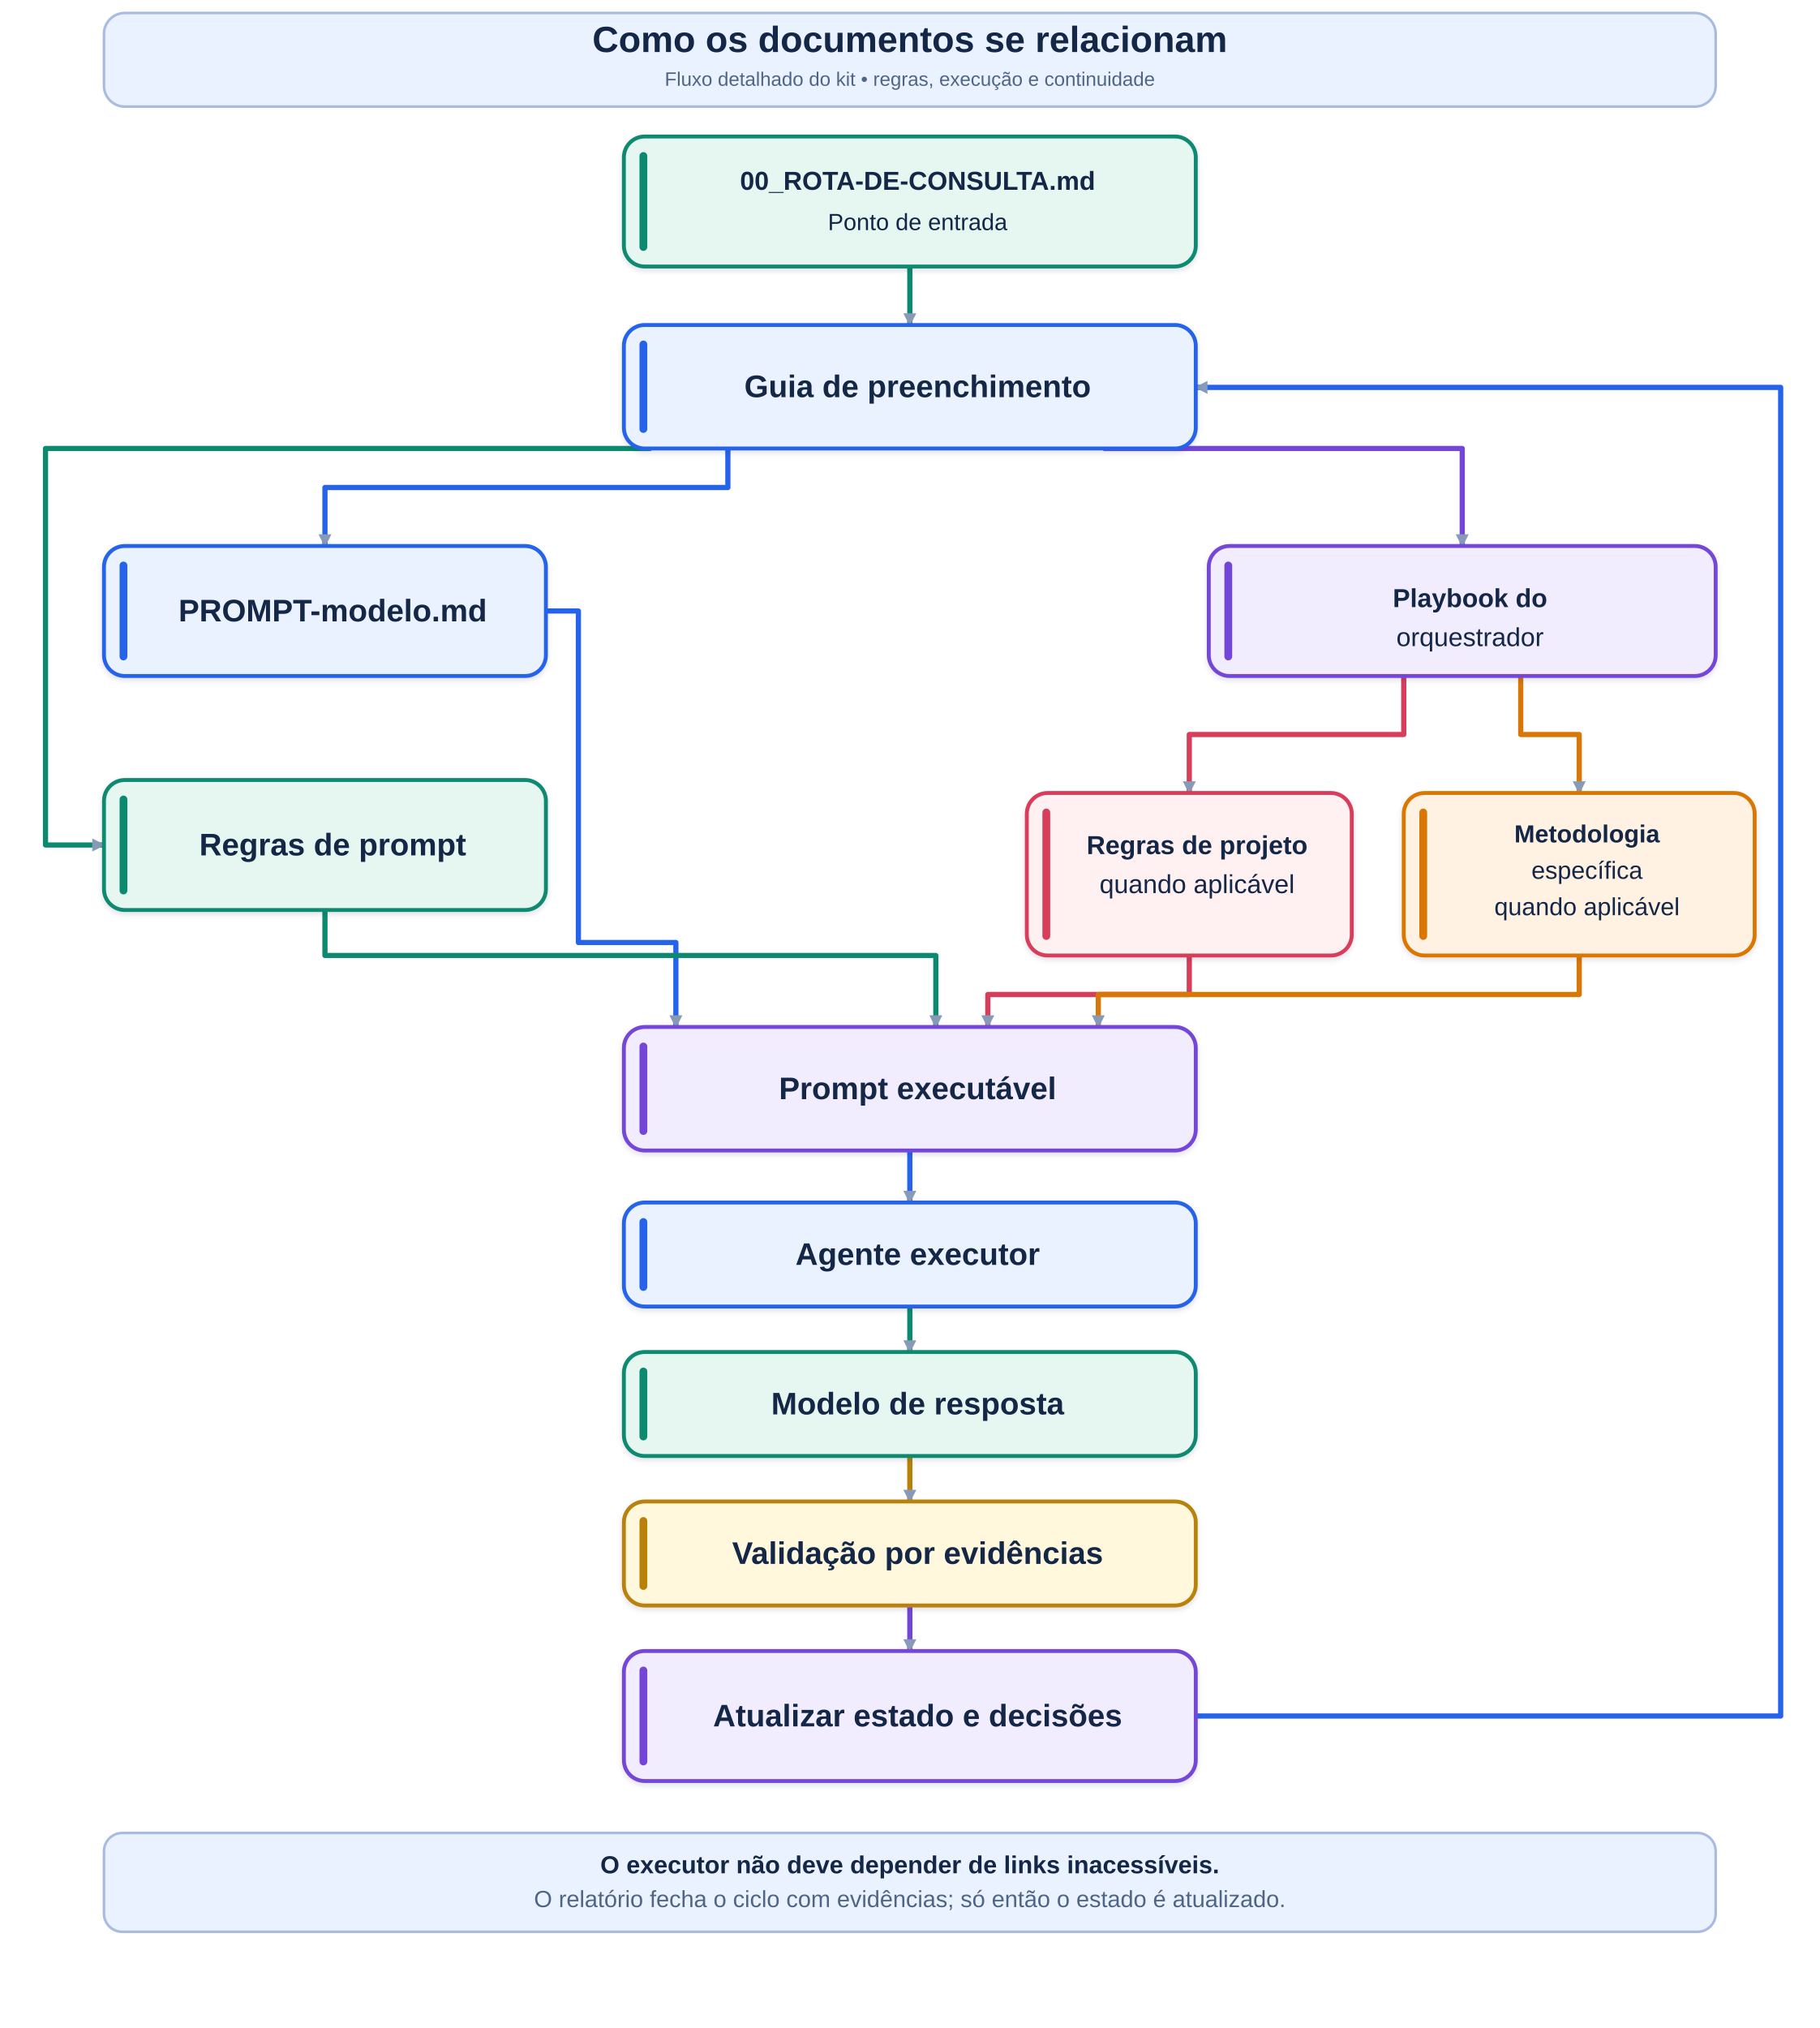
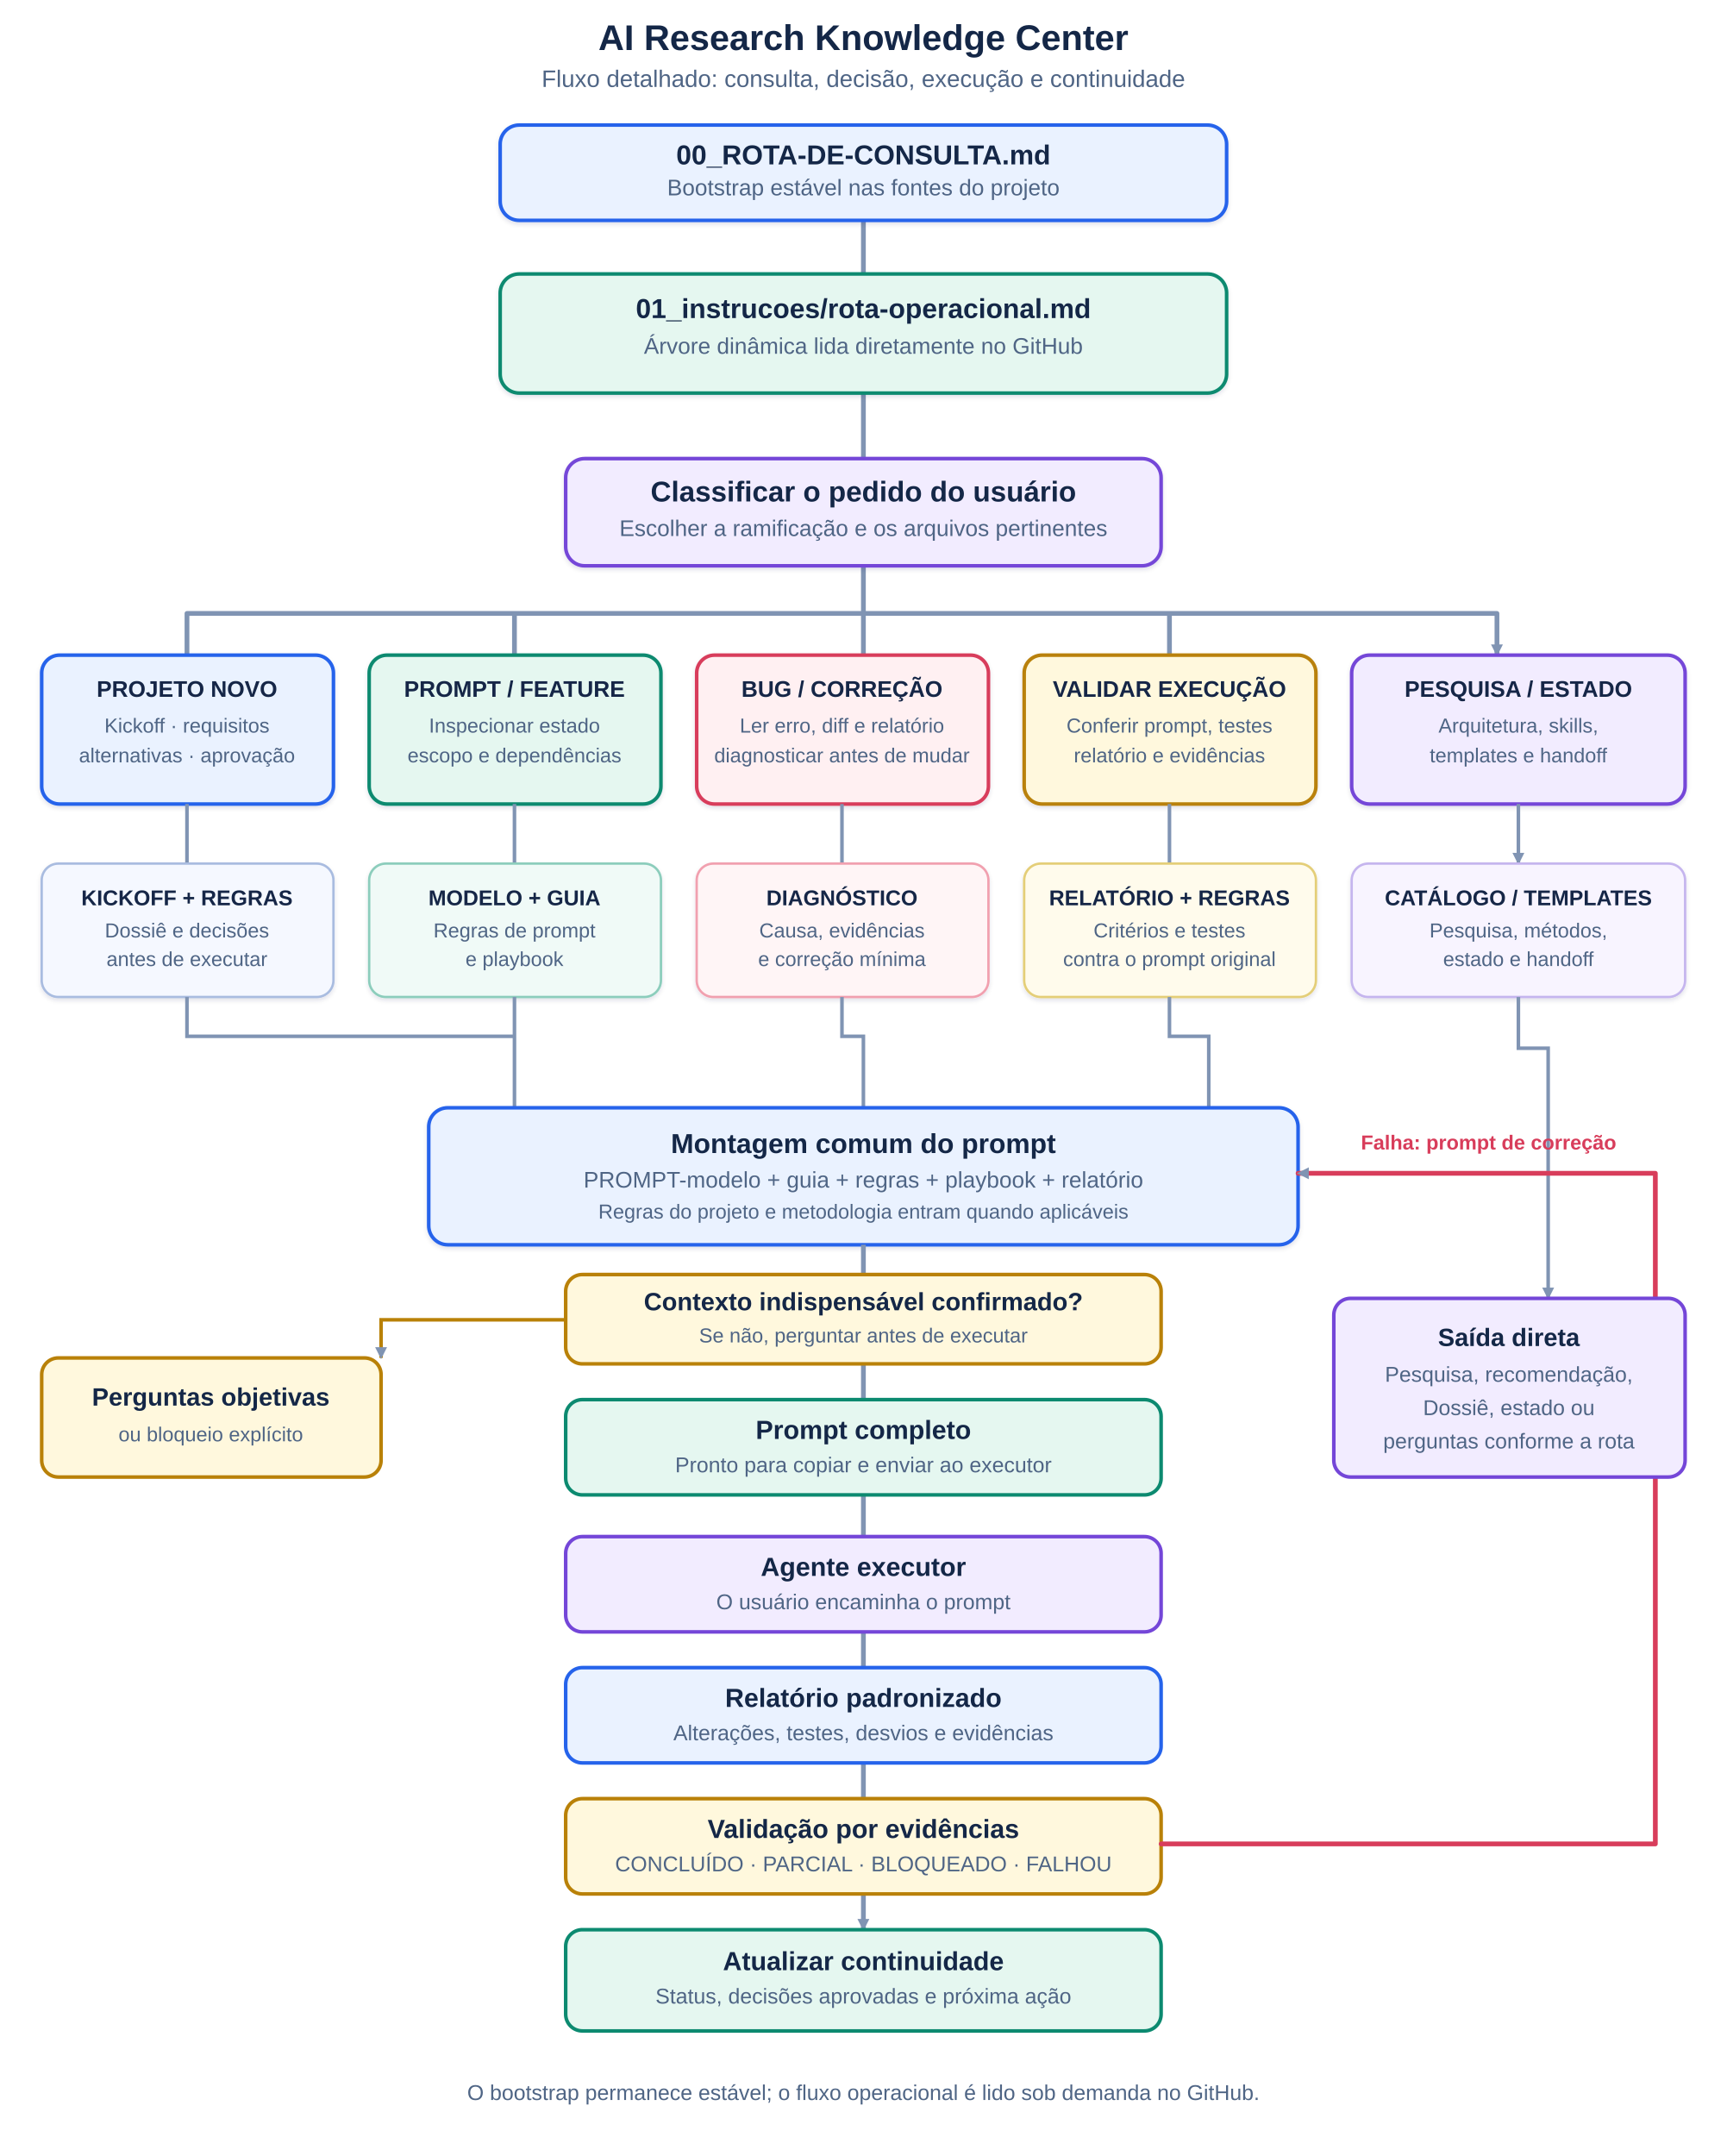
- <svg xmlns="http://www.w3.org/2000/svg" width="1400" height="1560" viewBox="0 0 1400 1560">
+ <svg xmlns="http://www.w3.org/2000/svg" width="1450" height="1810" viewBox="0 0 1450 1810">
  <defs>
-     <marker id="arr" markerWidth="12" markerHeight="12" refX="10" refY="6" orient="auto" markerUnits="userSpaceOnUse">
-       <path d="M1 1 L11 6 L1 11 Z" fill="#879BB8" />
+     <marker id="arrow" markerWidth="12" markerHeight="12" refX="10" refY="6" orient="auto" markerUnits="userSpaceOnUse">
+       <path d="M1,1 L11,6 L1,11 Z" fill="#8094B3" />
    </marker>
-     <filter id="sh" x="-15%" y="-15%" width="130%" height="140%">
+     <filter id="shadow" x="-15%" y="-15%" width="130%" height="140%">
      <feDropShadow dx="0" dy="2" stdDeviation="2" flood-color="#142747" flood-opacity=".12" />
    </filter>
  </defs>
-   <rect x="80" y="10" width="1240" height="72" rx="16" fill="#EAF2FF" stroke="#A9BCE0" stroke-width="2" />
-   <text x="700" y="40" text-anchor="middle" font-family="Arial,sans-serif" font-size="28" font-weight="700" fill="#142747">Como os documentos se relacionam</text>
-   <text x="700" y="66" text-anchor="middle" font-family="Arial,sans-serif" font-size="15" fill="#4F6585">Fluxo detalhado do kit • regras, execução e continuidade</text>
-   <path d="M700 205 V250" fill="none" stroke="#0C8A70" stroke-width="4" stroke-linecap="round" stroke-linejoin="round" marker-end="url(#arr)" />
-   <path d="M560 345 V375 H250 V420" fill="none" stroke="#2563EB" stroke-width="4" stroke-linecap="round" stroke-linejoin="round" marker-end="url(#arr)" />
-   <path d="M500 345 H35 V650 H80" fill="none" stroke="#0C8A70" stroke-width="4" stroke-linecap="round" stroke-linejoin="round" marker-end="url(#arr)" />
-   <path d="M850 345 H1125 V420" fill="none" stroke="#7446D8" stroke-width="4" stroke-linecap="round" stroke-linejoin="round" marker-end="url(#arr)" />
-   <path d="M420 470 H445 V725 H520 V790" fill="none" stroke="#2563EB" stroke-width="4" stroke-linecap="round" stroke-linejoin="round" marker-end="url(#arr)" />
-   <path d="M250 700 V735 H720 V790" fill="none" stroke="#0C8A70" stroke-width="4" stroke-linecap="round" stroke-linejoin="round" marker-end="url(#arr)" />
-   <path d="M1080 520 V565 H915 V610" fill="none" stroke="#D83D5B" stroke-width="4" stroke-linecap="round" stroke-linejoin="round" marker-end="url(#arr)" />
-   <path d="M1170 520 V565 H1215 V610" fill="none" stroke="#D97706" stroke-width="4" stroke-linecap="round" stroke-linejoin="round" marker-end="url(#arr)" />
-   <path d="M915 735 V765 H760 V790" fill="none" stroke="#D83D5B" stroke-width="4" stroke-linecap="round" stroke-linejoin="round" marker-end="url(#arr)" />
-   <path d="M1215 735 V765 H845 V790" fill="none" stroke="#D97706" stroke-width="4" stroke-linecap="round" stroke-linejoin="round" marker-end="url(#arr)" />
-   <path d="M700 885 V925" fill="none" stroke="#2563EB" stroke-width="4" stroke-linecap="round" stroke-linejoin="round" marker-end="url(#arr)" />
-   <path d="M700 1005 V1040" fill="none" stroke="#0C8A70" stroke-width="4" stroke-linecap="round" stroke-linejoin="round" marker-end="url(#arr)" />
-   <path d="M700 1120 V1155" fill="none" stroke="#B98108" stroke-width="4" stroke-linecap="round" stroke-linejoin="round" marker-end="url(#arr)" />
-   <path d="M700 1235 V1270" fill="none" stroke="#7446D8" stroke-width="4" stroke-linecap="round" stroke-linejoin="round" marker-end="url(#arr)" />
-   <path d="M920 1320 H1370 V298 H920" fill="none" stroke="#2563EB" stroke-width="4" stroke-linecap="round" stroke-linejoin="round" marker-end="url(#arr)" />
-   <rect x="480" y="105" width="440" height="100" rx="16" fill="#E5F7F0" stroke="#0C8A70" stroke-width="3" filter="url(#sh)" />
-   <rect x="492" y="117" width="6" height="76" rx="3" fill="#0C8A70" />
-   <text x="706" y="146" text-anchor="middle" font-family="Arial,sans-serif" font-size="20" font-weight="700" fill="#142747">00_ROTA-DE-CONSULTA.md</text>
-   <text x="706" y="177" text-anchor="middle" font-family="Arial,sans-serif" font-size="18" fill="#142747">Ponto de entrada</text>
-   <rect x="480" y="250" width="440" height="95" rx="16" fill="#EAF2FF" stroke="#2563EB" stroke-width="3" filter="url(#sh)" />
-   <rect x="492" y="262" width="6" height="71" rx="3" fill="#2563EB" />
-   <text x="706" y="305.5" text-anchor="middle" font-family="Arial,sans-serif" font-size="24" font-weight="700" fill="#142747">Guia de preenchimento</text>
-   <rect x="80" y="420" width="340" height="100" rx="16" fill="#EAF2FF" stroke="#2563EB" stroke-width="3" filter="url(#sh)" />
-   <rect x="92" y="432" width="6" height="76" rx="3" fill="#2563EB" />
-   <text x="256" y="478" text-anchor="middle" font-family="Arial,sans-serif" font-size="24" font-weight="700" fill="#142747">PROMPT-modelo.md</text>
-   <rect x="80" y="600" width="340" height="100" rx="16" fill="#E5F7F0" stroke="#0C8A70" stroke-width="3" filter="url(#sh)" />
-   <rect x="92" y="612" width="6" height="76" rx="3" fill="#0C8A70" />
-   <text x="256" y="658" text-anchor="middle" font-family="Arial,sans-serif" font-size="24" font-weight="700" fill="#142747">Regras de prompt</text>
-   <rect x="930" y="420" width="390" height="100" rx="16" fill="#F2ECFF" stroke="#7446D8" stroke-width="3" filter="url(#sh)" />
-   <rect x="942" y="432" width="6" height="76" rx="3" fill="#7446D8" />
-   <text x="1131" y="467" text-anchor="middle" font-family="Arial,sans-serif" font-size="20" font-weight="700" fill="#142747">Playbook do</text>
-   <text x="1131" y="497" text-anchor="middle" font-family="Arial,sans-serif" font-size="20" fill="#142747">orquestrador</text>
-   <rect x="790" y="610" width="250" height="125" rx="16" fill="#FFF0F2" stroke="#D83D5B" stroke-width="3" filter="url(#sh)" />
-   <rect x="802" y="622" width="6" height="101" rx="3" fill="#D83D5B" />
-   <text x="921" y="657" text-anchor="middle" font-family="Arial,sans-serif" font-size="20" font-weight="700" fill="#142747">Regras de projeto</text>
-   <text x="921" y="687" text-anchor="middle" font-family="Arial,sans-serif" font-size="20" fill="#142747">quando aplicável</text>
-   <rect x="1080" y="610" width="270" height="125" rx="16" fill="#FFF2E3" stroke="#D97706" stroke-width="3" filter="url(#sh)" />
-   <rect x="1092" y="622" width="6" height="101" rx="3" fill="#D97706" />
-   <text x="1221" y="648" text-anchor="middle" font-family="Arial,sans-serif" font-size="19" font-weight="700" fill="#142747">Metodologia</text>
-   <text x="1221" y="676" text-anchor="middle" font-family="Arial,sans-serif" font-size="19" fill="#142747">específica</text>
-   <text x="1221" y="704" text-anchor="middle" font-family="Arial,sans-serif" font-size="19" fill="#142747">quando aplicável</text>
-   <rect x="480" y="790" width="440" height="95" rx="16" fill="#F2ECFF" stroke="#7446D8" stroke-width="3" filter="url(#sh)" />
-   <rect x="492" y="802" width="6" height="71" rx="3" fill="#7446D8" />
-   <text x="706" y="845.5" text-anchor="middle" font-family="Arial,sans-serif" font-size="24" font-weight="700" fill="#142747">Prompt executável</text>
-   <rect x="480" y="925" width="440" height="80" rx="16" fill="#EAF2FF" stroke="#2563EB" stroke-width="3" filter="url(#sh)" />
-   <rect x="492" y="937" width="6" height="56" rx="3" fill="#2563EB" />
-   <text x="706" y="973" text-anchor="middle" font-family="Arial,sans-serif" font-size="24" font-weight="700" fill="#142747">Agente executor</text>
-   <rect x="480" y="1040" width="440" height="80" rx="16" fill="#E5F7F0" stroke="#0C8A70" stroke-width="3" filter="url(#sh)" />
-   <rect x="492" y="1052" width="6" height="56" rx="3" fill="#0C8A70" />
-   <text x="706" y="1088" text-anchor="middle" font-family="Arial,sans-serif" font-size="24" font-weight="700" fill="#142747">Modelo de resposta</text>
-   <rect x="480" y="1155" width="440" height="80" rx="16" fill="#FFF8DD" stroke="#B98108" stroke-width="3" filter="url(#sh)" />
-   <rect x="492" y="1167" width="6" height="56" rx="3" fill="#B98108" />
-   <text x="706" y="1203" text-anchor="middle" font-family="Arial,sans-serif" font-size="24" font-weight="700" fill="#142747">Validação por evidências</text>
-   <rect x="480" y="1270" width="440" height="100" rx="16" fill="#F2ECFF" stroke="#7446D8" stroke-width="3" filter="url(#sh)" />
-   <rect x="492" y="1282" width="6" height="76" rx="3" fill="#7446D8" />
-   <text x="706" y="1328" text-anchor="middle" font-family="Arial,sans-serif" font-size="24" font-weight="700" fill="#142747">Atualizar estado e decisões</text>
-   <rect x="80" y="1410" width="1240" height="76" rx="14" fill="#EAF2FF" stroke="#A9BCE0" stroke-width="2" />
-   <text x="700" y="1441" text-anchor="middle" font-family="Arial,sans-serif" font-size="19" font-weight="700" fill="#142747">O executor não deve depender de links inacessíveis.</text>
-   <text x="700" y="1467" text-anchor="middle" font-family="Arial,sans-serif" font-size="18" fill="#4F6585">O relatório fecha o ciclo com evidências; só então o estado é atualizado.</text>
+   <text x="725" y="42" text-anchor="middle" font-family="Arial,sans-serif" font-size="30" font-weight="700" fill="#142747">AI Research Knowledge Center</text>
+   <text x="725" y="73" text-anchor="middle" font-family="Arial,sans-serif" font-size="20" fill="#4F6585">Fluxo detalhado: consulta, decisão, execução e continuidade</text>
+   <path d="M725 185 V230 M725 330 V385 M725 475 V515 H157 V550 M725 515 H432 V550 M725 515 V550 M725 515 H982 V550 M725 515 H1257 V550" fill="none" stroke="#8094B3" stroke-width="4" stroke-linecap="round" stroke-linejoin="round" marker-end="url(#arrow)" />
+   <rect x="420" y="105" width="610" height="80" rx="16" fill="#EAF2FF" stroke="#2563EB" stroke-width="3" filter="url(#shadow)" />
+   <text x="725" y="138" text-anchor="middle" font-family="Arial,sans-serif" font-size="23" font-weight="700" fill="#142747">00_ROTA-DE-CONSULTA.md</text>
+   <text x="725" y="164" text-anchor="middle" font-family="Arial,sans-serif" font-size="19" fill="#4F6585">Bootstrap estável nas fontes do projeto</text>
+   <rect x="420" y="230" width="610" height="100" rx="16" fill="#E5F7F0" stroke="#0C8A70" stroke-width="3" filter="url(#shadow)" />
+   <text x="725" y="267" text-anchor="middle" font-family="Arial,sans-serif" font-size="23" font-weight="700" fill="#142747">01_instrucoes/rota-operacional.md</text>
+   <text x="725" y="297" text-anchor="middle" font-family="Arial,sans-serif" font-size="19" fill="#4F6585">Árvore dinâmica lida diretamente no GitHub</text>
+   <rect x="475" y="385" width="500" height="90" rx="16" fill="#F2ECFF" stroke="#7446D8" stroke-width="3" filter="url(#shadow)" />
+   <text x="725" y="421" text-anchor="middle" font-family="Arial,sans-serif" font-size="24" font-weight="700" fill="#142747">Classificar o pedido do usuário</text>
+   <text x="725" y="450" text-anchor="middle" font-family="Arial,sans-serif" font-size="19" fill="#4F6585">Escolher a ramificação e os arquivos pertinentes</text>
+   <g filter="url(#shadow)" font-family="Arial,sans-serif" text-anchor="middle">
+     <rect x="35" y="550" width="245" height="125" rx="15" fill="#EAF2FF" stroke="#2563EB" stroke-width="3" />
+     <text x="157" y="585" font-size="19" font-weight="700" fill="#142747">PROJETO NOVO</text>
+     <text x="157" y="615" font-size="17" fill="#4F6585">Kickoff · requisitos</text>
+     <text x="157" y="640" font-size="17" fill="#4F6585">alternativas · aprovação</text>
+     <rect x="310" y="550" width="245" height="125" rx="15" fill="#E5F7F0" stroke="#0C8A70" stroke-width="3" />
+     <text x="432" y="585" font-size="19" font-weight="700" fill="#142747">PROMPT / FEATURE</text>
+     <text x="432" y="615" font-size="17" fill="#4F6585">Inspecionar estado</text>
+     <text x="432" y="640" font-size="17" fill="#4F6585">escopo e dependências</text>
+     <rect x="585" y="550" width="245" height="125" rx="15" fill="#FFF0F2" stroke="#D83D5B" stroke-width="3" />
+     <text x="707" y="585" font-size="19" font-weight="700" fill="#142747">BUG / CORREÇÃO</text>
+     <text x="707" y="615" font-size="17" fill="#4F6585">Ler erro, diff e relatório</text>
+     <text x="707" y="640" font-size="17" fill="#4F6585">diagnosticar antes de mudar</text>
+     <rect x="860" y="550" width="245" height="125" rx="15" fill="#FFF8DD" stroke="#B98108" stroke-width="3" />
+     <text x="982" y="585" font-size="19" font-weight="700" fill="#142747">VALIDAR EXECUÇÃO</text>
+     <text x="982" y="615" font-size="17" fill="#4F6585">Conferir prompt, testes</text>
+     <text x="982" y="640" font-size="17" fill="#4F6585">relatório e evidências</text>
+     <rect x="1135" y="550" width="280" height="125" rx="15" fill="#F2ECFF" stroke="#7446D8" stroke-width="3" />
+     <text x="1275" y="585" font-size="19" font-weight="700" fill="#142747">PESQUISA / ESTADO</text>
+     <text x="1275" y="615" font-size="17" fill="#4F6585">Arquitetura, skills,</text>
+     <text x="1275" y="640" font-size="17" fill="#4F6585">templates e handoff</text>
+   </g>
+   <path d="M157 675 V725 M432 675 V725 M707 675 V725 M982 675 V725 M1275 675 V725" fill="none" stroke="#8094B3" stroke-width="3" marker-end="url(#arrow)" />
+   <g filter="url(#shadow)" font-family="Arial,sans-serif" text-anchor="middle">
+     <rect x="35" y="725" width="245" height="112" rx="14" fill="#F5F8FF" stroke="#A9BCE0" stroke-width="2" />
+     <text x="157" y="760" font-size="18" font-weight="700" fill="#142747">KICKOFF + REGRAS</text>
+     <text x="157" y="787" font-size="17" fill="#4F6585">Dossiê e decisões</text>
+     <text x="157" y="811" font-size="17" fill="#4F6585">antes de executar</text>
+     <rect x="310" y="725" width="245" height="112" rx="14" fill="#F0FAF7" stroke="#8CCDBC" stroke-width="2" />
+     <text x="432" y="760" font-size="18" font-weight="700" fill="#142747">MODELO + GUIA</text>
+     <text x="432" y="787" font-size="17" fill="#4F6585">Regras de prompt</text>
+     <text x="432" y="811" font-size="17" fill="#4F6585">e playbook</text>
+     <rect x="585" y="725" width="245" height="112" rx="14" fill="#FFF5F6" stroke="#F1A0AF" stroke-width="2" />
+     <text x="707" y="760" font-size="18" font-weight="700" fill="#142747">DIAGNÓSTICO</text>
+     <text x="707" y="787" font-size="17" fill="#4F6585">Causa, evidências</text>
+     <text x="707" y="811" font-size="17" fill="#4F6585">e correção mínima</text>
+     <rect x="860" y="725" width="245" height="112" rx="14" fill="#FFFBEC" stroke="#E4CE78" stroke-width="2" />
+     <text x="982" y="760" font-size="18" font-weight="700" fill="#142747">RELATÓRIO + REGRAS</text>
+     <text x="982" y="787" font-size="17" fill="#4F6585">Critérios e testes</text>
+     <text x="982" y="811" font-size="17" fill="#4F6585">contra o prompt original</text>
+     <rect x="1135" y="725" width="280" height="112" rx="14" fill="#F8F4FF" stroke="#C5B5EE" stroke-width="2" />
+     <text x="1275" y="760" font-size="18" font-weight="700" fill="#142747">CATÁLOGO / TEMPLATES</text>
+     <text x="1275" y="787" font-size="17" fill="#4F6585">Pesquisa, métodos,</text>
+     <text x="1275" y="811" font-size="17" fill="#4F6585">estado e handoff</text>
+   </g>
+   <path d="M157 837 V870 H432 V930 M432 837 V930 M707 837 V870 H725 V930 M982 837 V870 H1015 V930 M1275 837 V880 H1300 V1090" fill="none" stroke="#8094B3" stroke-width="3" marker-end="url(#arrow)" />
+   <rect x="360" y="930" width="730" height="115" rx="16" fill="#EAF2FF" stroke="#2563EB" stroke-width="3" filter="url(#shadow)" />
+   <text x="725" y="968" text-anchor="middle" font-family="Arial,sans-serif" font-size="23" font-weight="700" fill="#142747">Montagem comum do prompt</text>
+   <text x="725" y="997" text-anchor="middle" font-family="Arial,sans-serif" font-size="19" fill="#4F6585">PROMPT-modelo + guia + regras + playbook + relatório</text>
+   <text x="725" y="1023" text-anchor="middle" font-family="Arial,sans-serif" font-size="17" fill="#4F6585">Regras do projeto e metodologia entram quando aplicáveis</text>
+   <path d="M725 1045 V1070 M725 1145 V1175 M725 1255 V1290 M725 1370 V1400 M725 1480 V1510 M725 1590 V1620" fill="none" stroke="#8094B3" stroke-width="4" marker-end="url(#arrow)" />
+   <rect x="475" y="1070" width="500" height="75" rx="14" fill="#FFF8DD" stroke="#B98108" stroke-width="3" />
+   <text x="725" y="1100" text-anchor="middle" font-family="Arial,sans-serif" font-size="21" font-weight="700" fill="#142747">Contexto indispensável confirmado?</text>
+   <text x="725" y="1127" text-anchor="middle" font-family="Arial,sans-serif" font-size="17" fill="#4F6585">Se não, perguntar antes de executar</text>
+   <path d="M475 1108 H320 V1140" fill="none" stroke="#B98108" stroke-width="3" marker-end="url(#arrow)" />
+   <rect x="35" y="1140" width="285" height="100" rx="14" fill="#FFF8DD" stroke="#B98108" stroke-width="3" />
+   <text x="177" y="1180" text-anchor="middle" font-family="Arial,sans-serif" font-size="21" font-weight="700" fill="#142747">Perguntas objetivas</text>
+   <text x="177" y="1210" text-anchor="middle" font-family="Arial,sans-serif" font-size="17" fill="#4F6585">ou bloqueio explícito</text>
+   <rect x="475" y="1175" width="500" height="80" rx="14" fill="#E5F7F0" stroke="#0C8A70" stroke-width="3" />
+   <text x="725" y="1208" text-anchor="middle" font-family="Arial,sans-serif" font-size="22" font-weight="700" fill="#142747">Prompt completo</text>
+   <text x="725" y="1236" text-anchor="middle" font-family="Arial,sans-serif" font-size="18" fill="#4F6585">Pronto para copiar e enviar ao executor</text>
+   <rect x="475" y="1290" width="500" height="80" rx="14" fill="#F2ECFF" stroke="#7446D8" stroke-width="3" />
+   <text x="725" y="1323" text-anchor="middle" font-family="Arial,sans-serif" font-size="22" font-weight="700" fill="#142747">Agente executor</text>
+   <text x="725" y="1351" text-anchor="middle" font-family="Arial,sans-serif" font-size="18" fill="#4F6585">O usuário encaminha o prompt</text>
+   <rect x="475" y="1400" width="500" height="80" rx="14" fill="#EAF2FF" stroke="#2563EB" stroke-width="3" />
+   <text x="725" y="1433" text-anchor="middle" font-family="Arial,sans-serif" font-size="22" font-weight="700" fill="#142747">Relatório padronizado</text>
+   <text x="725" y="1461" text-anchor="middle" font-family="Arial,sans-serif" font-size="18" fill="#4F6585">Alterações, testes, desvios e evidências</text>
+   <rect x="475" y="1510" width="500" height="80" rx="14" fill="#FFF8DD" stroke="#B98108" stroke-width="3" />
+   <text x="725" y="1543" text-anchor="middle" font-family="Arial,sans-serif" font-size="22" font-weight="700" fill="#142747">Validação por evidências</text>
+   <text x="725" y="1571" text-anchor="middle" font-family="Arial,sans-serif" font-size="18" fill="#4F6585">CONCLUÍDO · PARCIAL · BLOQUEADO · FALHOU</text>
+   <rect x="475" y="1620" width="500" height="85" rx="14" fill="#E5F7F0" stroke="#0C8A70" stroke-width="3" />
+   <text x="725" y="1654" text-anchor="middle" font-family="Arial,sans-serif" font-size="22" font-weight="700" fill="#142747">Atualizar continuidade</text>
+   <text x="725" y="1682" text-anchor="middle" font-family="Arial,sans-serif" font-size="18" fill="#4F6585">Status, decisões aprovadas e próxima ação</text>
+   <path d="M975 1548 H1390 V985 H1090" fill="none" stroke="#D83D5B" stroke-width="4" stroke-linecap="round" stroke-linejoin="round" marker-end="url(#arrow)" />
+   <text x="1250" y="965" text-anchor="middle" font-family="Arial,sans-serif" font-size="17" font-weight="700" fill="#D83D5B">Falha: prompt de correção</text>
+   <rect x="1120" y="1090" width="295" height="150" rx="14" fill="#F2ECFF" stroke="#7446D8" stroke-width="3" />
+   <text x="1267" y="1130" text-anchor="middle" font-family="Arial,sans-serif" font-size="21" font-weight="700" fill="#142747">Saída direta</text>
+   <text x="1267" y="1160" text-anchor="middle" font-family="Arial,sans-serif" font-size="18" fill="#4F6585">Pesquisa, recomendação,</text>
+   <text x="1267" y="1188" text-anchor="middle" font-family="Arial,sans-serif" font-size="18" fill="#4F6585">Dossiê, estado ou</text>
+   <text x="1267" y="1216" text-anchor="middle" font-family="Arial,sans-serif" font-size="18" fill="#4F6585">perguntas conforme a rota</text>
+   <text x="725" y="1763" text-anchor="middle" font-family="Arial,sans-serif" font-size="18" fill="#4F6585">O bootstrap permanece estável; o fluxo operacional é lido sob demanda no GitHub.</text>
</svg>
